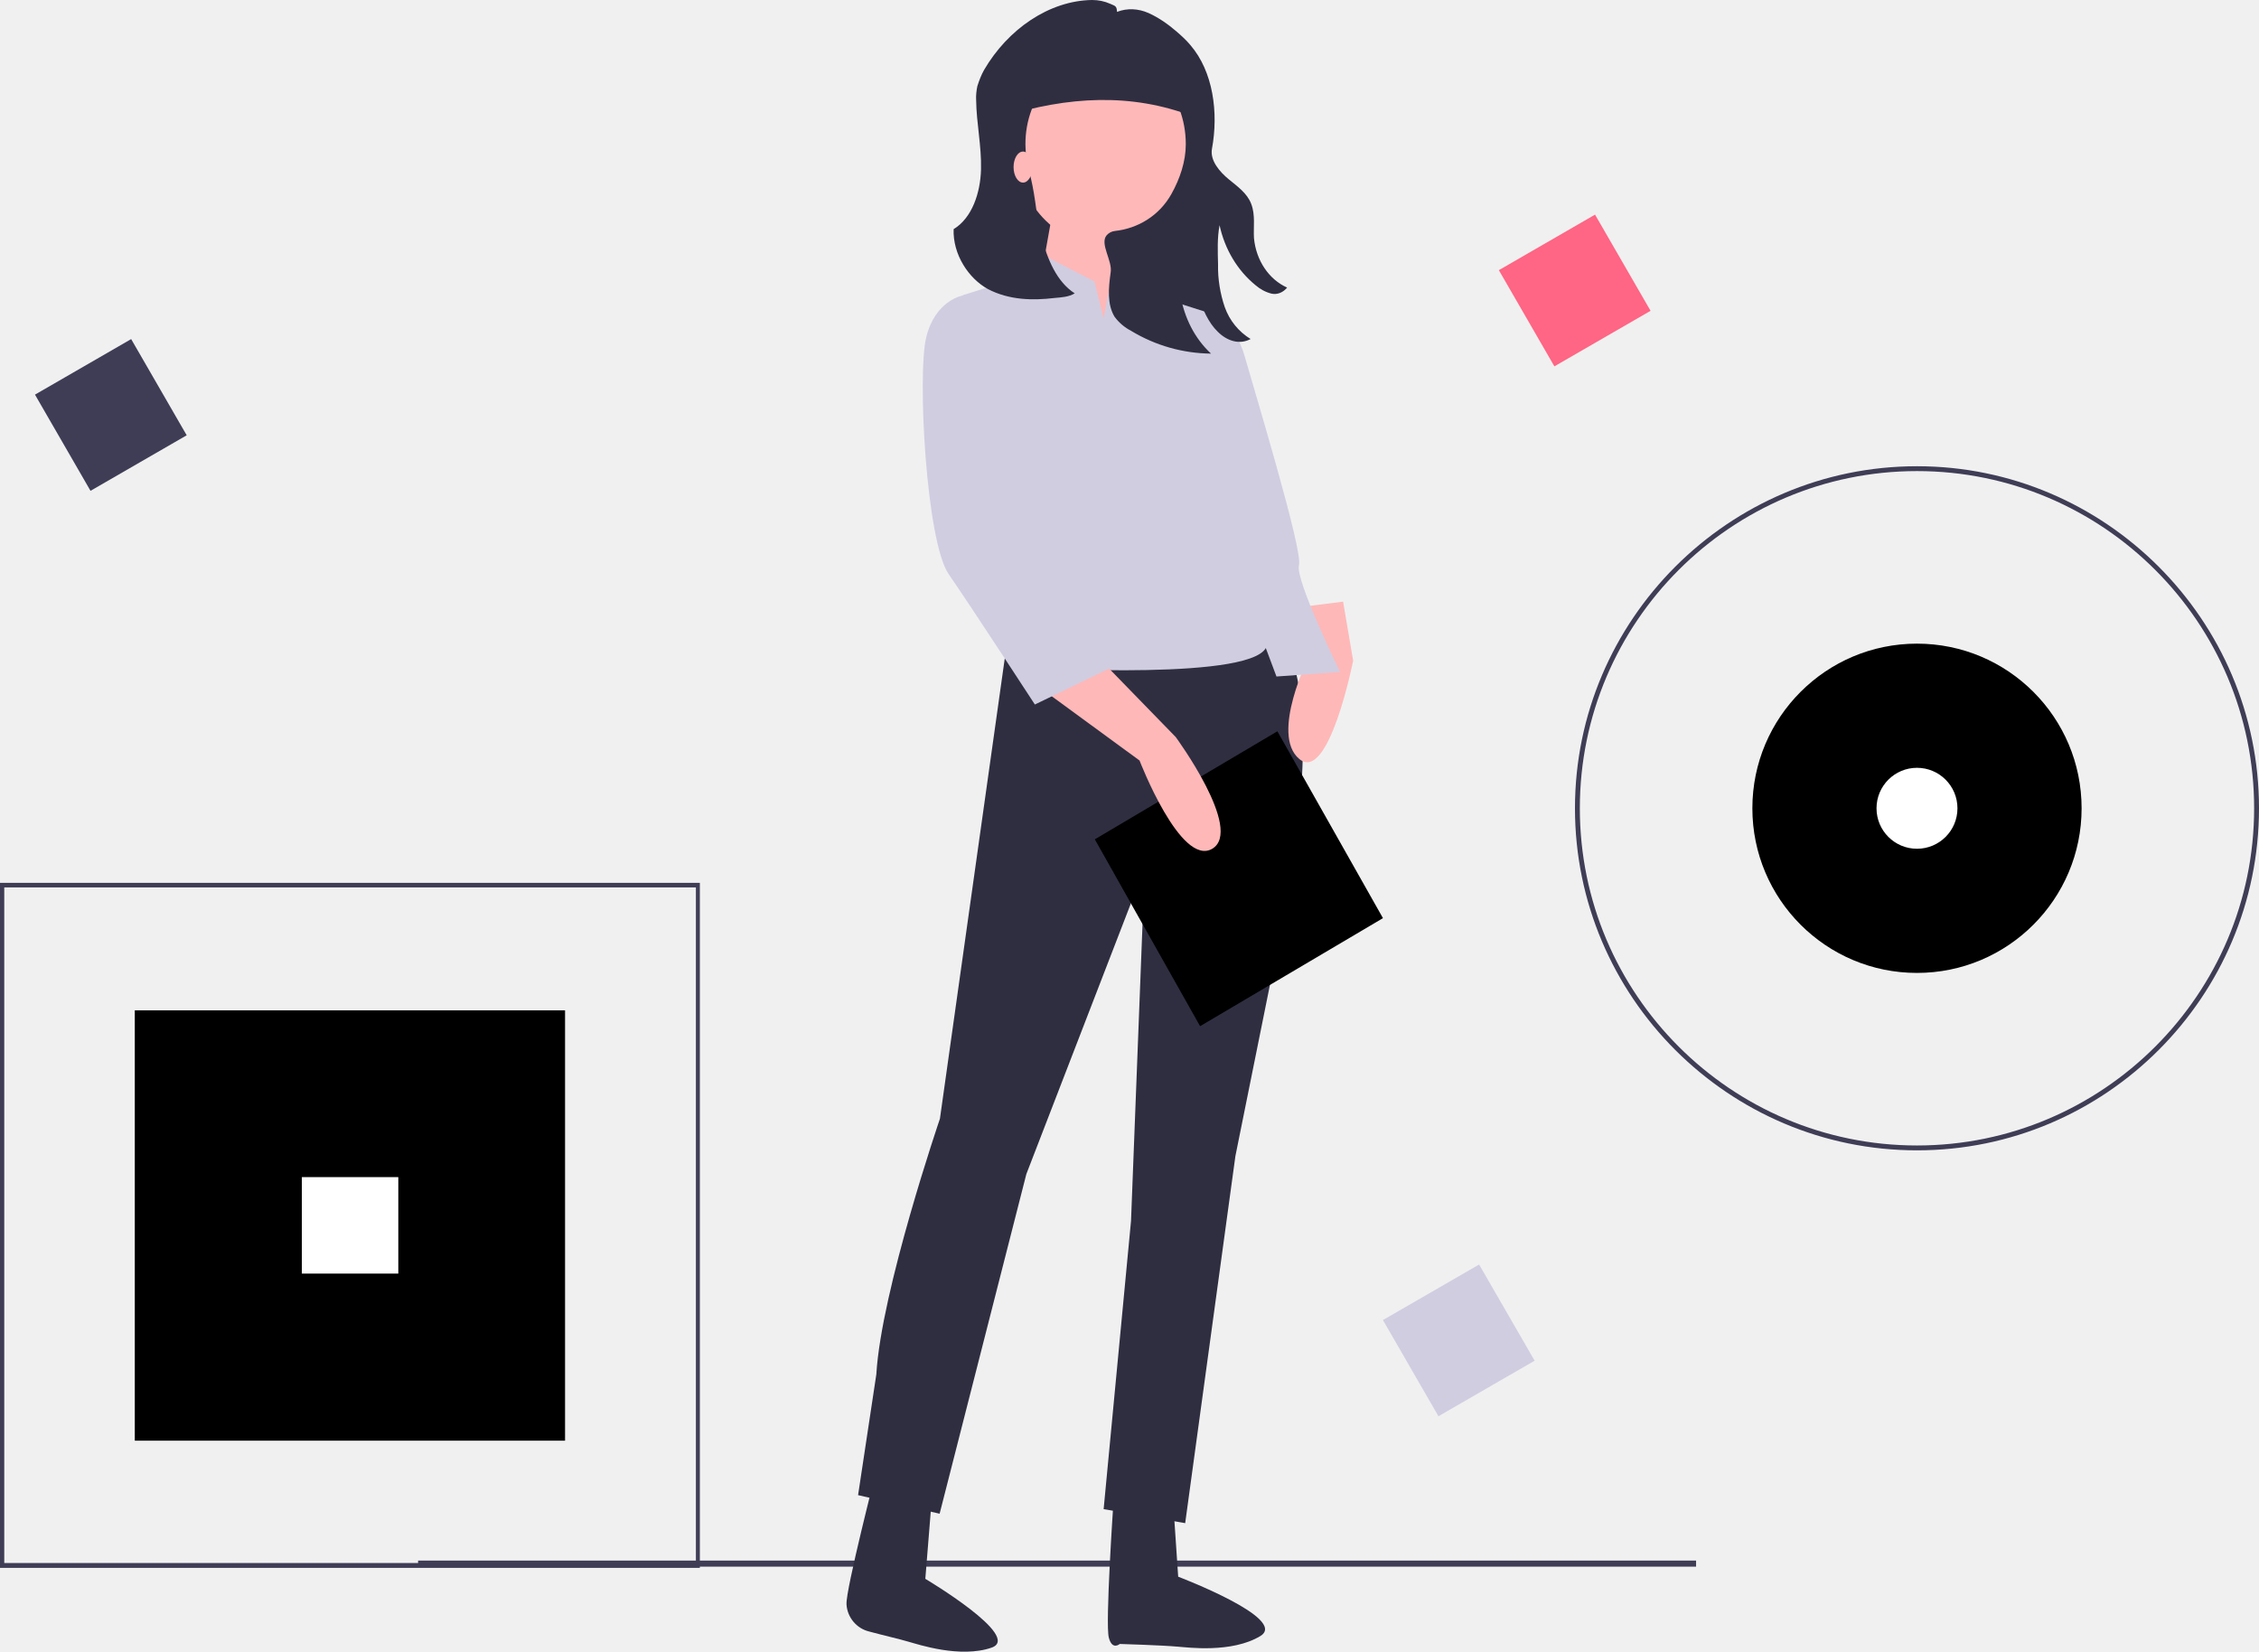
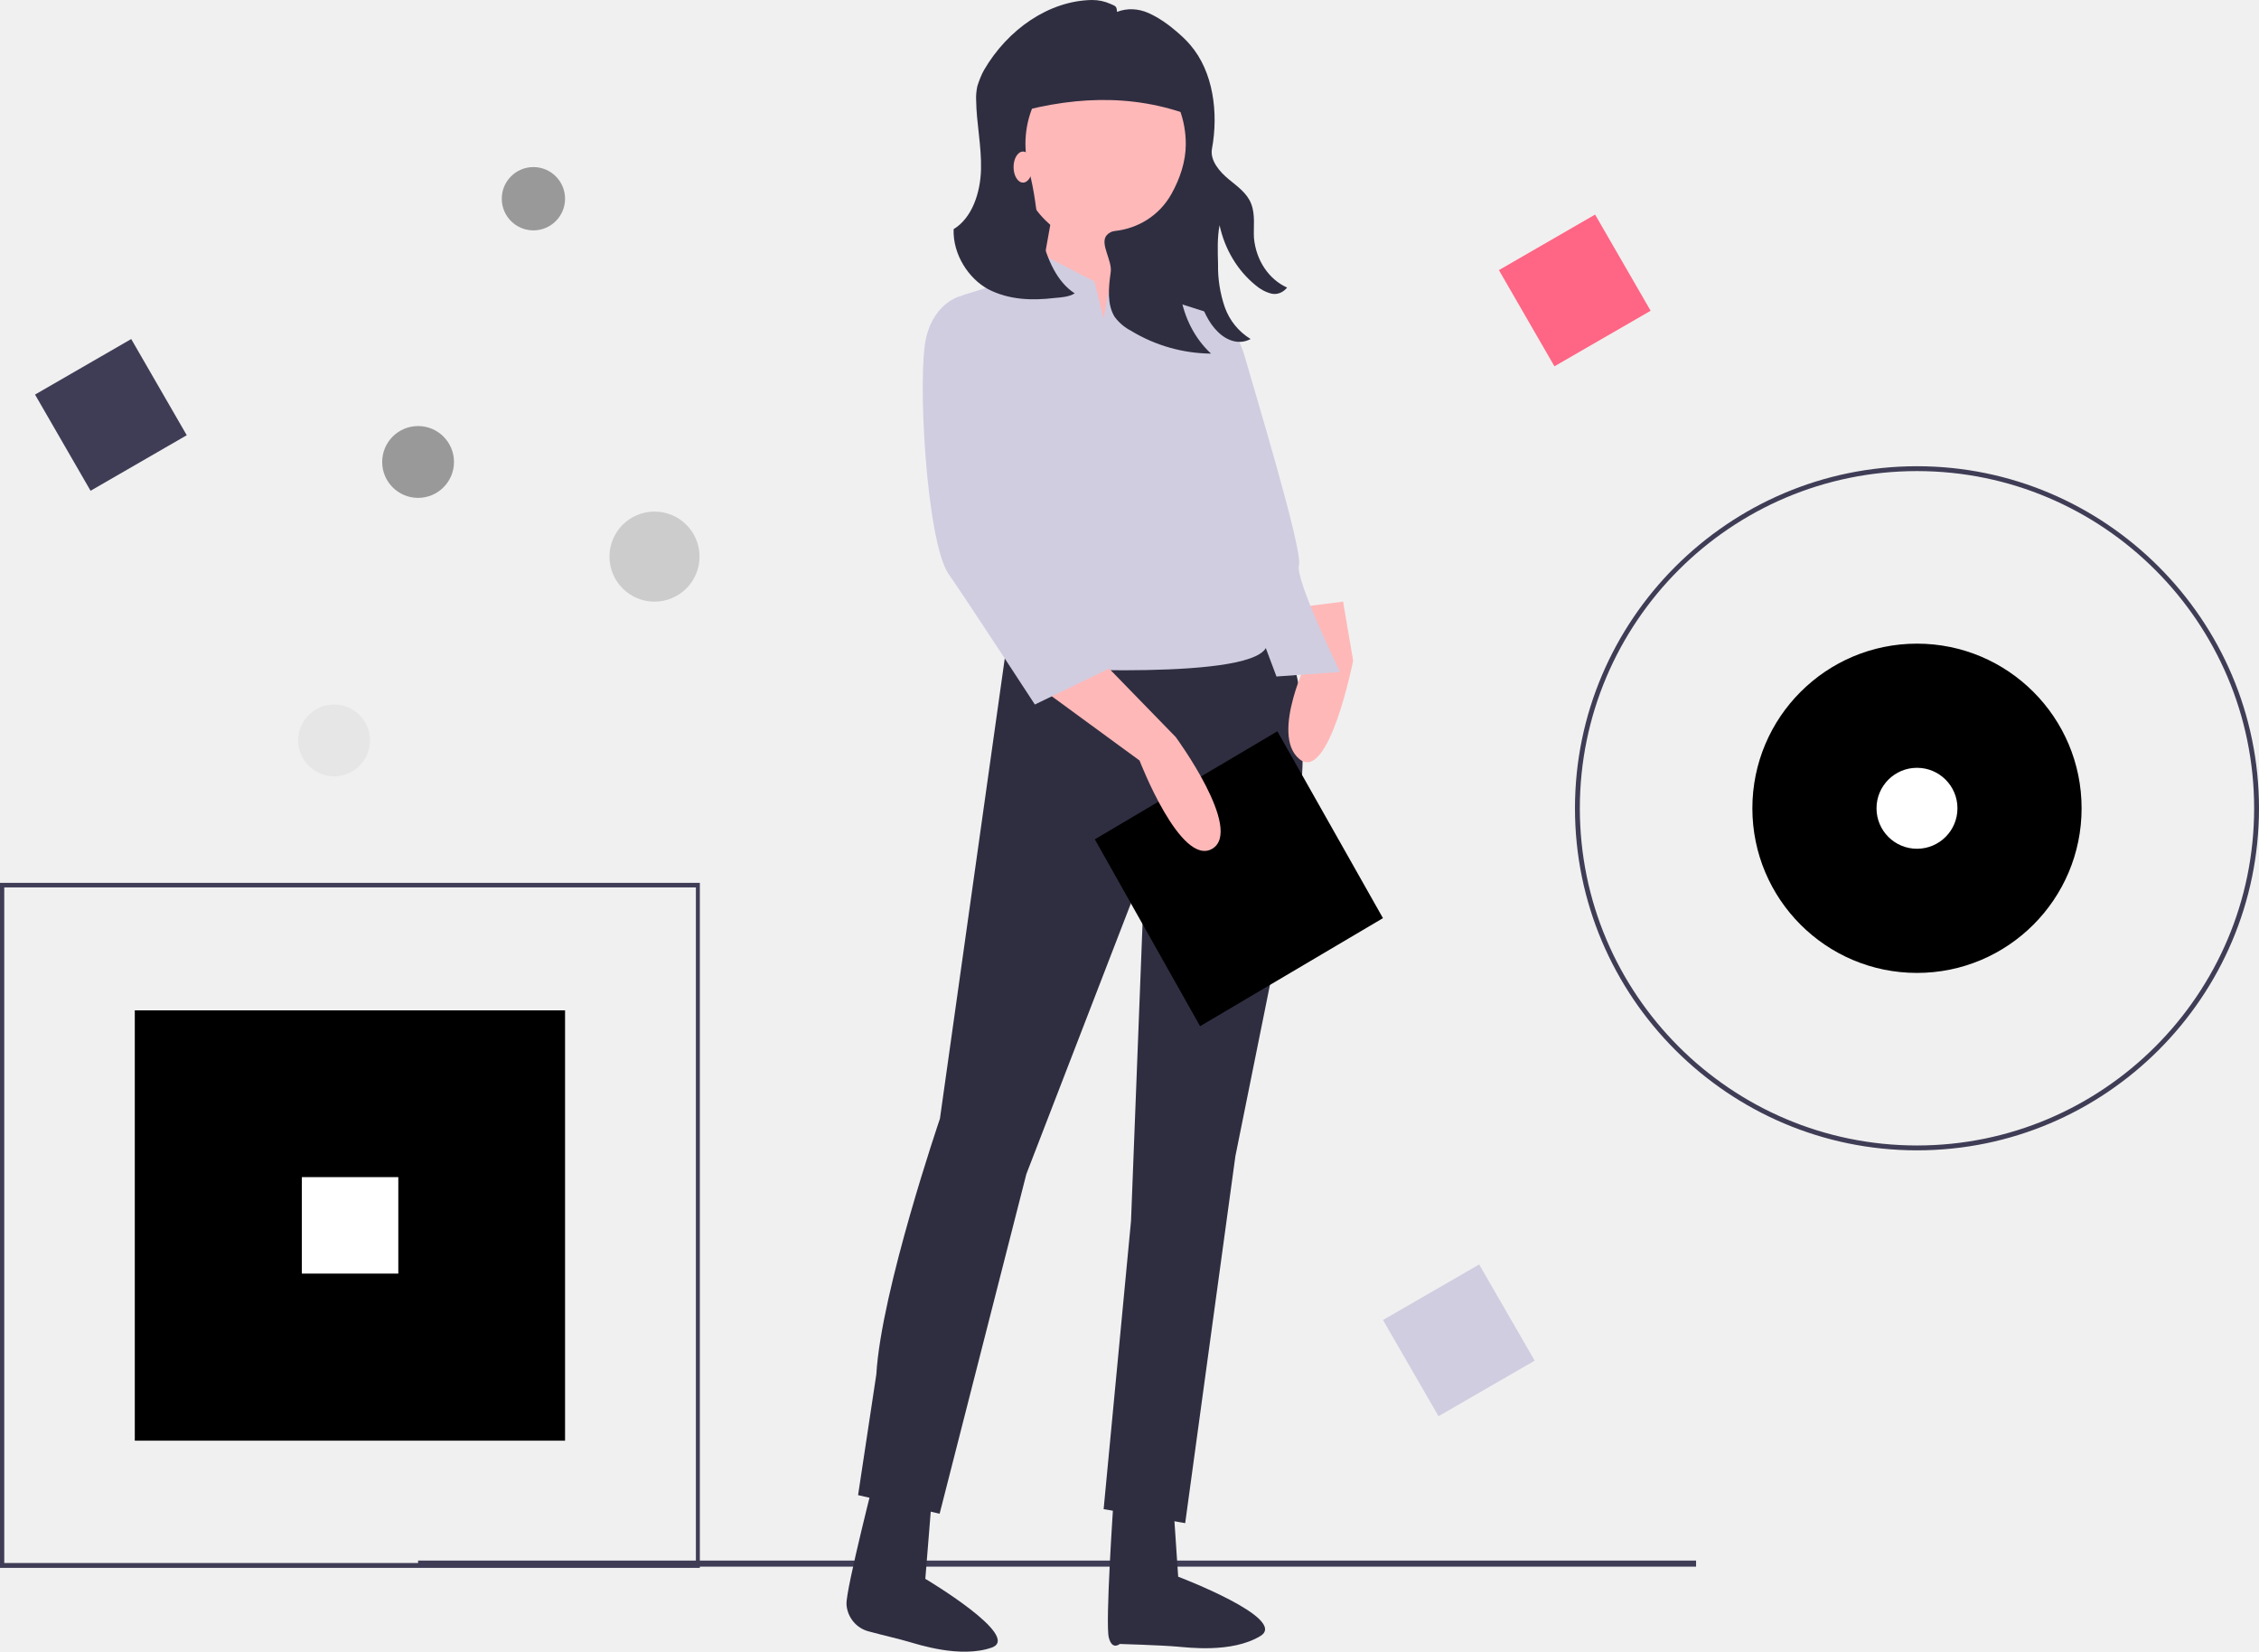
<svg xmlns="http://www.w3.org/2000/svg" version="1.1" id="a2a78cae-10a9-444f-b979-915660fd0031" x="0px" y="0px" viewBox="0 0 742.4 542.8" style="enable-background:new 0 0 742.4 542.8;" xml:space="preserve">
  <style type="text/css">
	.st0{fill:#3F3D56;}
	.st1{fill:#FF6584;}
	.st2{fill:#D0CDE1;}
	.st3{fill:#FFFFFF;}
	.st4{fill:#2F2E41;}
	.st5{fill:#FFB8B8;}
+ 	.st6{fill:#CCCCCC;}
+ 	.st7{fill:#E6E6E6;}
+ 	.st8{fill:#999999;}
</style>
  <rect x="44.3" y="332" width="141.4" height="141.4" />
  <rect x="137.4" y="512.8" class="st0" width="420" height="2" />
  <path class="st0" d="M230,515.2H0V290.1h230V515.2z M1.4,513.6h227.3v-222H1.4V513.6z" />
  <path class="st0" d="M630,378c-62,0-112.4-50.5-112.4-112.4S568.1,153.2,630,153.2s112.4,50.5,112.4,112.4S692,378,630,378z   M630,154.8c-61.1,0-110.8,49.7-110.8,110.8S568.9,376.4,630,376.4s110.8-49.7,110.8-110.8S691.1,154.8,630,154.8L630,154.8z" />
  <circle cx="630" cy="265.6" r="54.1" />
-   <rect x="499.3" y="77.2" transform="matrix(0.866 -0.5 0.5 0.866 21.5906 271.5681)" class="st1" width="36.5" height="36.5" />
-   <rect x="18.2" y="118.1" transform="matrix(0.866 -0.5 0.5 0.866 -63.3144 36.4999)" class="st0" width="36.5" height="36.5" />
-   <rect x="461.2" y="422.2" transform="matrix(0.866 -0.5 0.5 0.866 -156.0129 298.7407)" class="st2" width="36.5" height="36.5" />
+   <rect x="499.3" y="77.2" transform="matrix(0.866 -0.5 0.5 0.866 21.6095 271.5515)" class="st1" width="36.5" height="36.5" />
+   <rect x="18.2" y="118.1" transform="matrix(0.866 -0.5 0.5 0.866 -63.2981 36.4824)" class="st0" width="36.5" height="36.5" />
+   <rect x="461.2" y="422.2" transform="matrix(0.866 -0.5 0.5 0.866 -155.9949 298.7245)" class="st2" width="36.5" height="36.5" />
  <rect x="99.2" y="386.8" class="st3" width="31.7" height="31.7" />
  <circle class="st3" cx="630" cy="265.6" r="13.3" />
  <polygon class="st4" points="396.3,111.6 334.9,113.2 326.6,38.3 396.3,38.3 " />
  <path class="st4" d="M331.3,208.6l-22.4,159c0,0-19.3,56.5-20.9,84l-6,39.7l26.8,6.1l28.5-111.6l38.9-100.7l-4.5,116.1l-9,94.7  l26.8,4.6L406,379.9l17.9-88.7c0,0,13.5-76.4-7.4-84L331.3,208.6z" />
  <path class="st4" d="M307.1,481.6l-3,37.2c0,0,32,19,21.8,22.6c-10.3,3.6-24.3-1.1-27.2-1.9c-3-0.9-8.7-2.2-13.1-3.4  c-4.1-1-7.1-4.6-7.4-8.8c0-0.1,0-0.1,0-0.2c-0.3-4.6,9.9-44.3,9.9-44.3L307.1,481.6z" />
  <path class="st4" d="M384.8,482.6l2.4,35.5c0,0,36.4,13.8,27,19.5s-24.1,3.7-27,3.5c-5.5-0.5-19.2-0.9-19.2-0.9s-2.5,2.2-3.6-2.1  c-1.2-4.5,1.5-44.1,1.5-44.1L384.8,482.6z" />
  <ellipse class="st5" cx="362.7" cy="50" rx="28.3" ry="30.4" />
  <polygon class="st5" points="346.2,68.1 340.2,101.7 365.7,113.9 371.5,71.2 " />
  <path class="st2" d="M362.7,104.7l-3-12.2l-17.9-9.2l-6,7.6L316.4,97l22.3,122.4c0,0,76.1,4.6,77.7-7.6  c1.6-12.1-14.9-45.9-14.9-45.9s4.5-16.7,3-26l-6-36.7l-23.9-7.6l-5.5-6.8l-5,8.2L362.7,104.7z" />
  <path class="st4" d="M329.6,38.3c21.3-6.6,42.2-7.9,62.6,0V24.9c0-4.8-5-8.7-11.1-8.7h-42.6c-4.9,0-8.9,3.1-8.9,6.9l0,0V38.3  L329.6,38.3z" />
  <polygon points="359.8,275.8 419.8,240.3 454.5,301.7 394.4,337.2 " />
  <path class="st5" d="M343.2,227l31.3,22.9c0,0,13.5,35.1,23.9,29c10.4-6.2-12-36.7-12-36.7l-25.3-26L343.2,227z" />
  <path class="st5" d="M441.4,197.7l3.3,19.4c0,0-8,40.4-17.7,32.3s3.3-33.9,3.3-33.9l-1.6-16.2L441.4,197.7z" />
-   <path class="st2" d="M320.9,100.2l-4.5-3.1c0,0-9,1.5-12,13.7c-3,12.2,0,67.3,7.4,77.9c7.4,10.7,28.3,42.8,28.3,42.8l28.3-13.7  l-29.9-35.1l-7.4-44.3L320.9,100.2z" />
-   <path class="st2" d="M386.6,106.3l12-3.1c0,0,7.4,3.1,10.4,13.7s19.3,64.2,17.9,68.8c-1.4,4.6,13.5,35.1,13.5,35.1l-20.9,1.5l-12-32  l-12-32L386.6,106.3z" />
+   <path class="st2" d="M320.9,100.2l-4.5-3.1c0,0-9,1.5-12,13.7s0,67.3,7.4,77.9c7.4,10.7,28.3,42.8,28.3,42.8l28.3-13.7l-29.9-35.1  l-7.4-44.3L320.9,100.2z" />
+   <path class="st2" d="M386.6,106.3l12-3.1c0,0,7.4,3.1,10.4,13.7s19.3,64.2,17.9,68.8s13.5,35.1,13.5,35.1l-20.9,1.5l-12-32l-12-32  L386.6,106.3z" />
  <path class="st4" d="M313.4,75.3c6.1-3.7,8.8-12,9-19.6c0.2-7.7-1.5-15.2-1.6-22.8c-0.1-1.5,0.1-3.2,0.4-4.6  c0.6-1.9,1.3-3.7,2.2-5.3c7.8-13.4,21.4-22.8,35.5-23c2.1,0,4.1,0.4,6.1,1.3c1.5,0.7,2,0.6,2.1,2.6c3.4-1.3,7-1.1,10.4,0.4  c3.3,1.5,6.3,3.6,9.1,6c1.6,1.4,3.2,2.8,4.6,4.5c7.5,8.7,9.3,22.2,7.1,34.1c-0.7,3.9,2.6,7.6,5.5,10c2.8,2.3,6.1,4.6,7.4,8.1  c1.4,3.6,0.7,7.6,0.9,11.2c0.7,7.4,4.9,13.6,10.9,16.3c-1.3,1.6-3.2,2.4-5.1,2c-2-0.5-3.8-1.5-5.3-2.8c-5.9-4.8-10.1-11.8-11.8-19.7  c-0.8,4.2-0.6,8.5-0.5,12.9c-0.1,4.8,0.7,9.6,2.2,14c1.6,4.5,4.6,8.1,8.5,10.5c-3.7,2-7.8,0.6-10.8-2.4c-3.1-3-5-7.4-6.3-11.7  c-2.1-7.2-2.9-14.6-2.4-22.1c-3.5,6.4-4.7,14.1-3.6,21.6c1.3,7.6,4.7,14.4,10.1,19.4c-9.2-0.1-18.2-2.6-26.3-7.5  c-2.1-1.1-3.9-2.6-5.4-4.6c-2.5-4.1-2-9.5-1.3-14.5c0.7-3.9-3.7-9.5-1.3-12.3c0.7-0.8,1.7-1.3,2.7-1.4c7.5-0.8,14.6-5,18.6-12.2  c2.8-5,4.7-10.7,4.7-16.3c0-16.4-11.8-29.5-26.4-29.4c-14.5,0-26.4,13.3-26.3,29.5c0,3,0.5,5.9,1.2,8.7c0.9,3.3,1.5,6.6,2,10  c0.5,3.9,1.2,7.8,2.1,11.6c1.9,7.4,5,14.8,10.9,18.6c-2,1.2-4.3,1.3-6.5,1.5c-7.4,0.9-15.1,0.7-22-2.9  C318.3,91.5,313.1,83.6,313.4,75.3z" />
  <ellipse class="st5" cx="336.2" cy="54.9" rx="3.1" ry="5.1" />
+   <circle class="st6" cx="215.1" cy="182.9" r="14.8" />
+   <circle class="st7" cx="109.8" cy="243.3" r="11.8" />
+   <circle class="st8" cx="137.4" cy="151.8" r="11.8" />
+   <circle class="st8" cx="175.3" cy="65.3" r="10.4" />
</svg>
